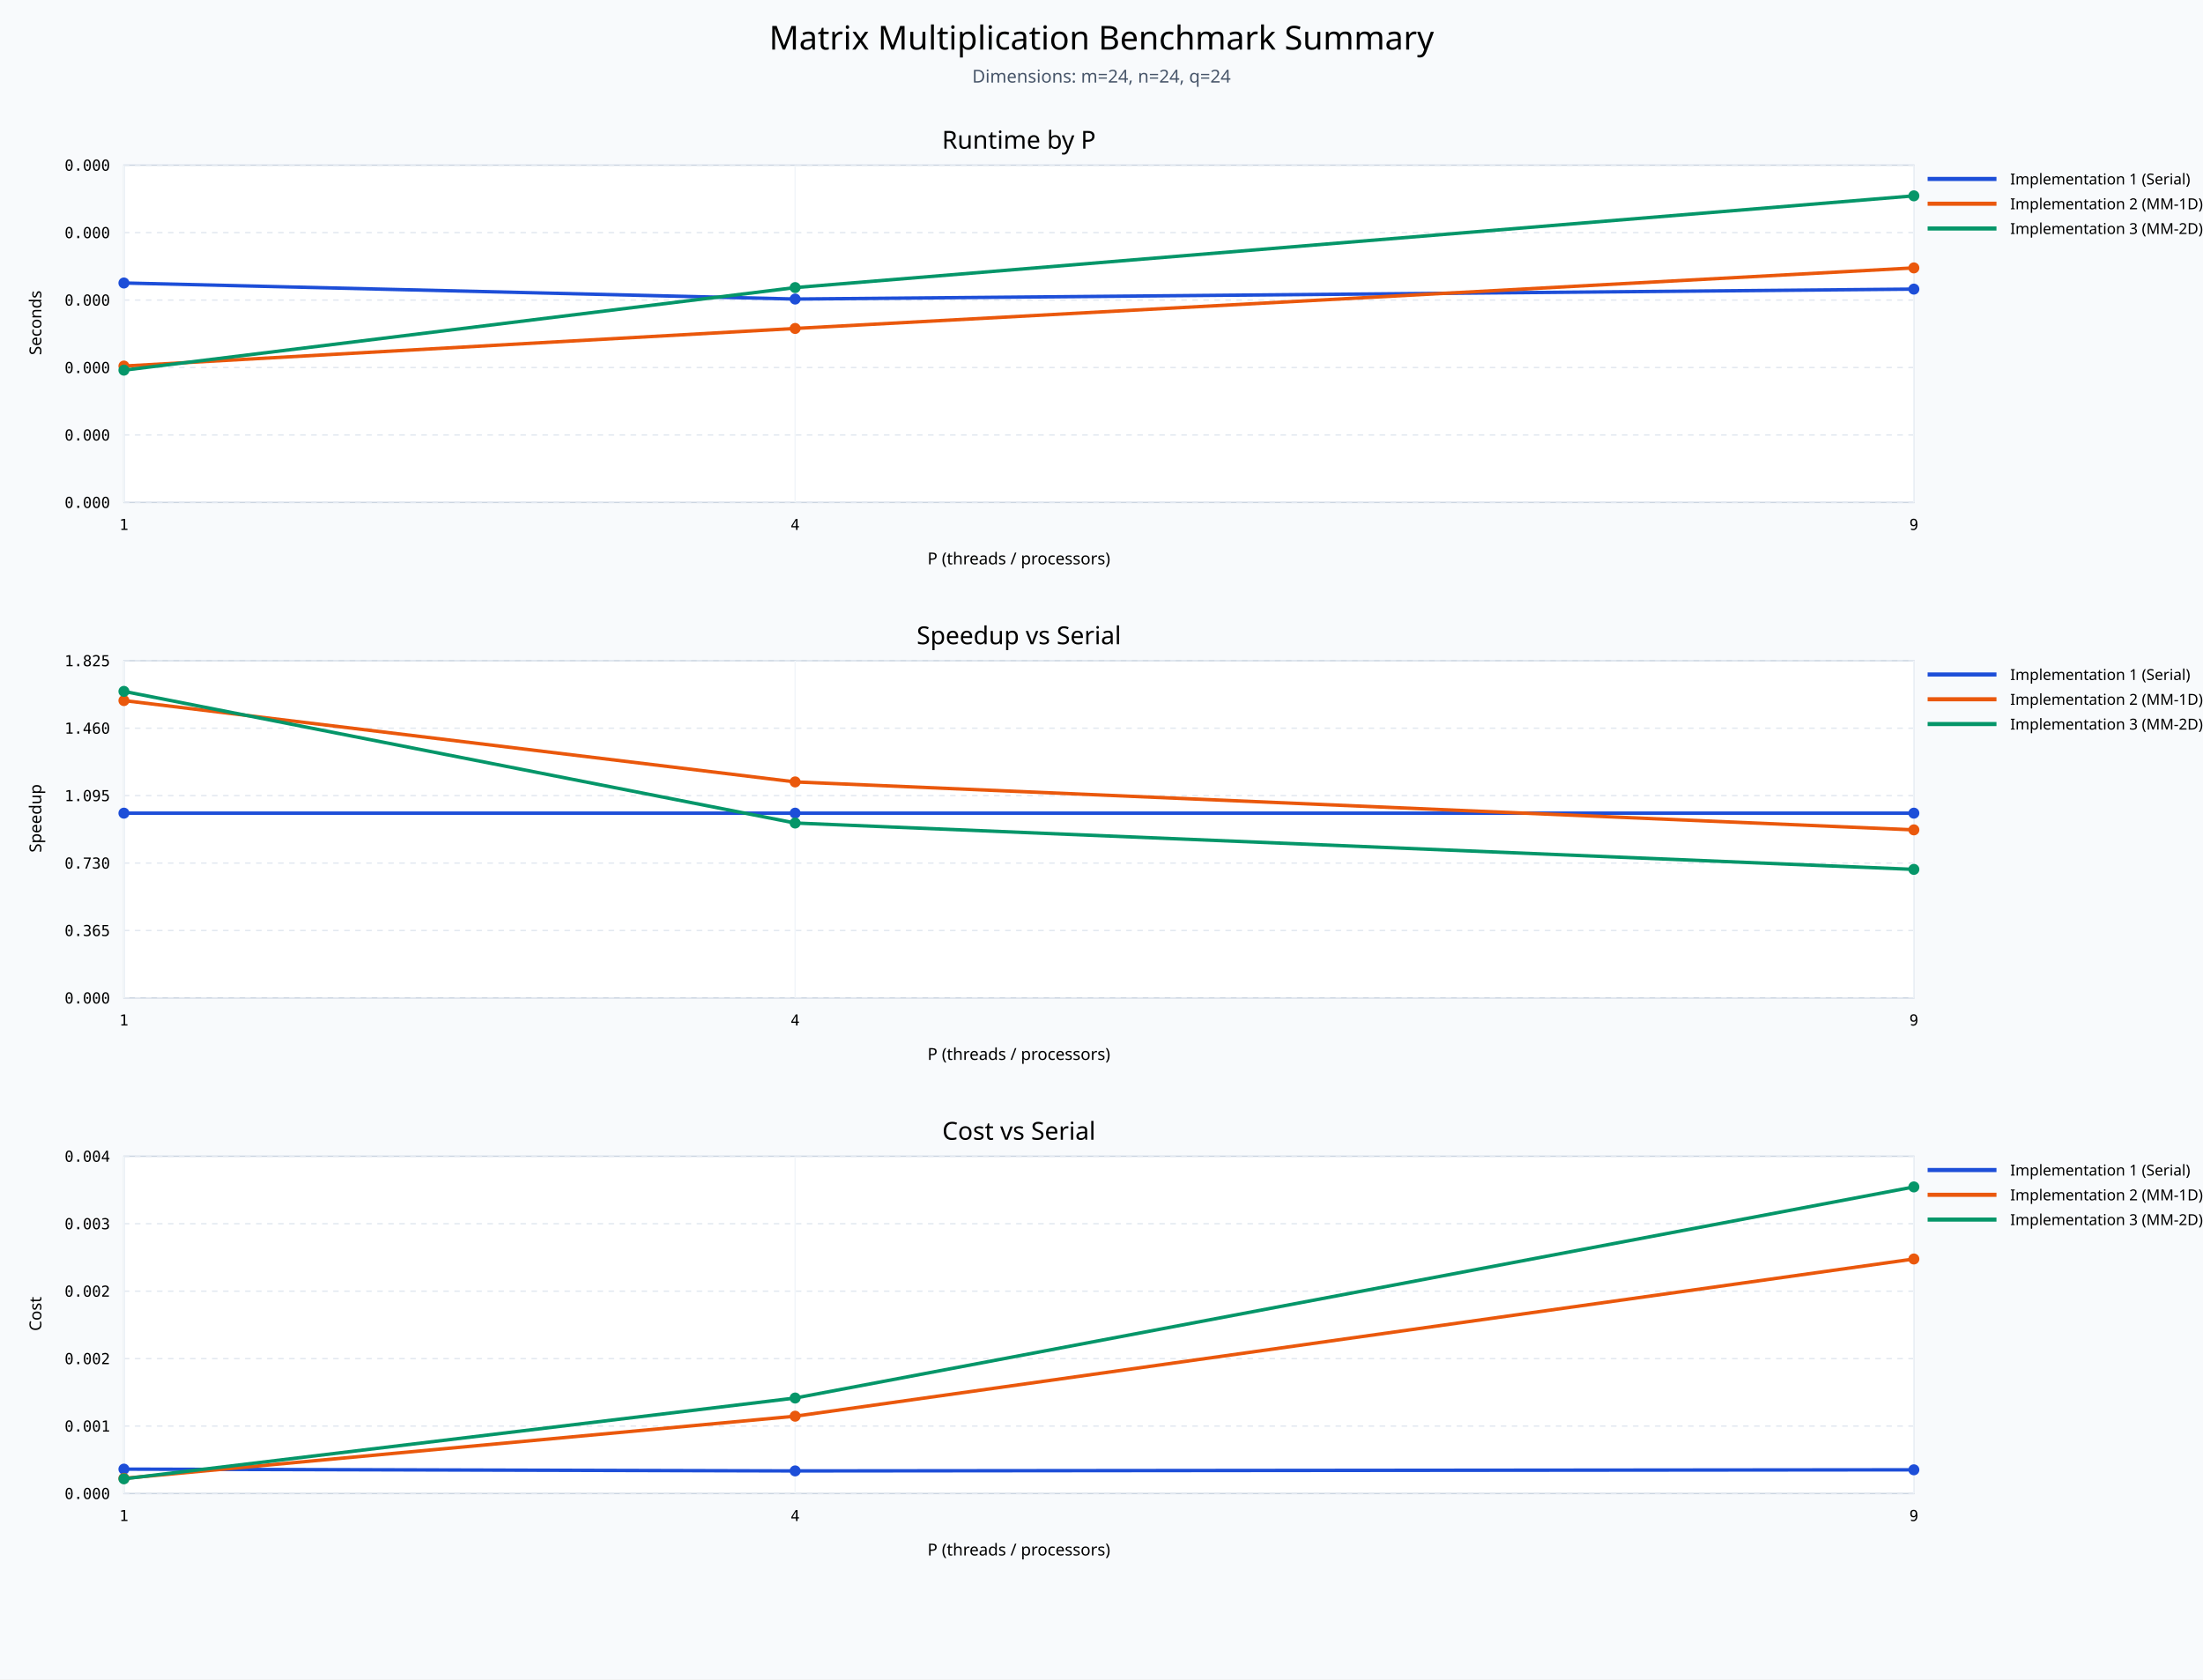
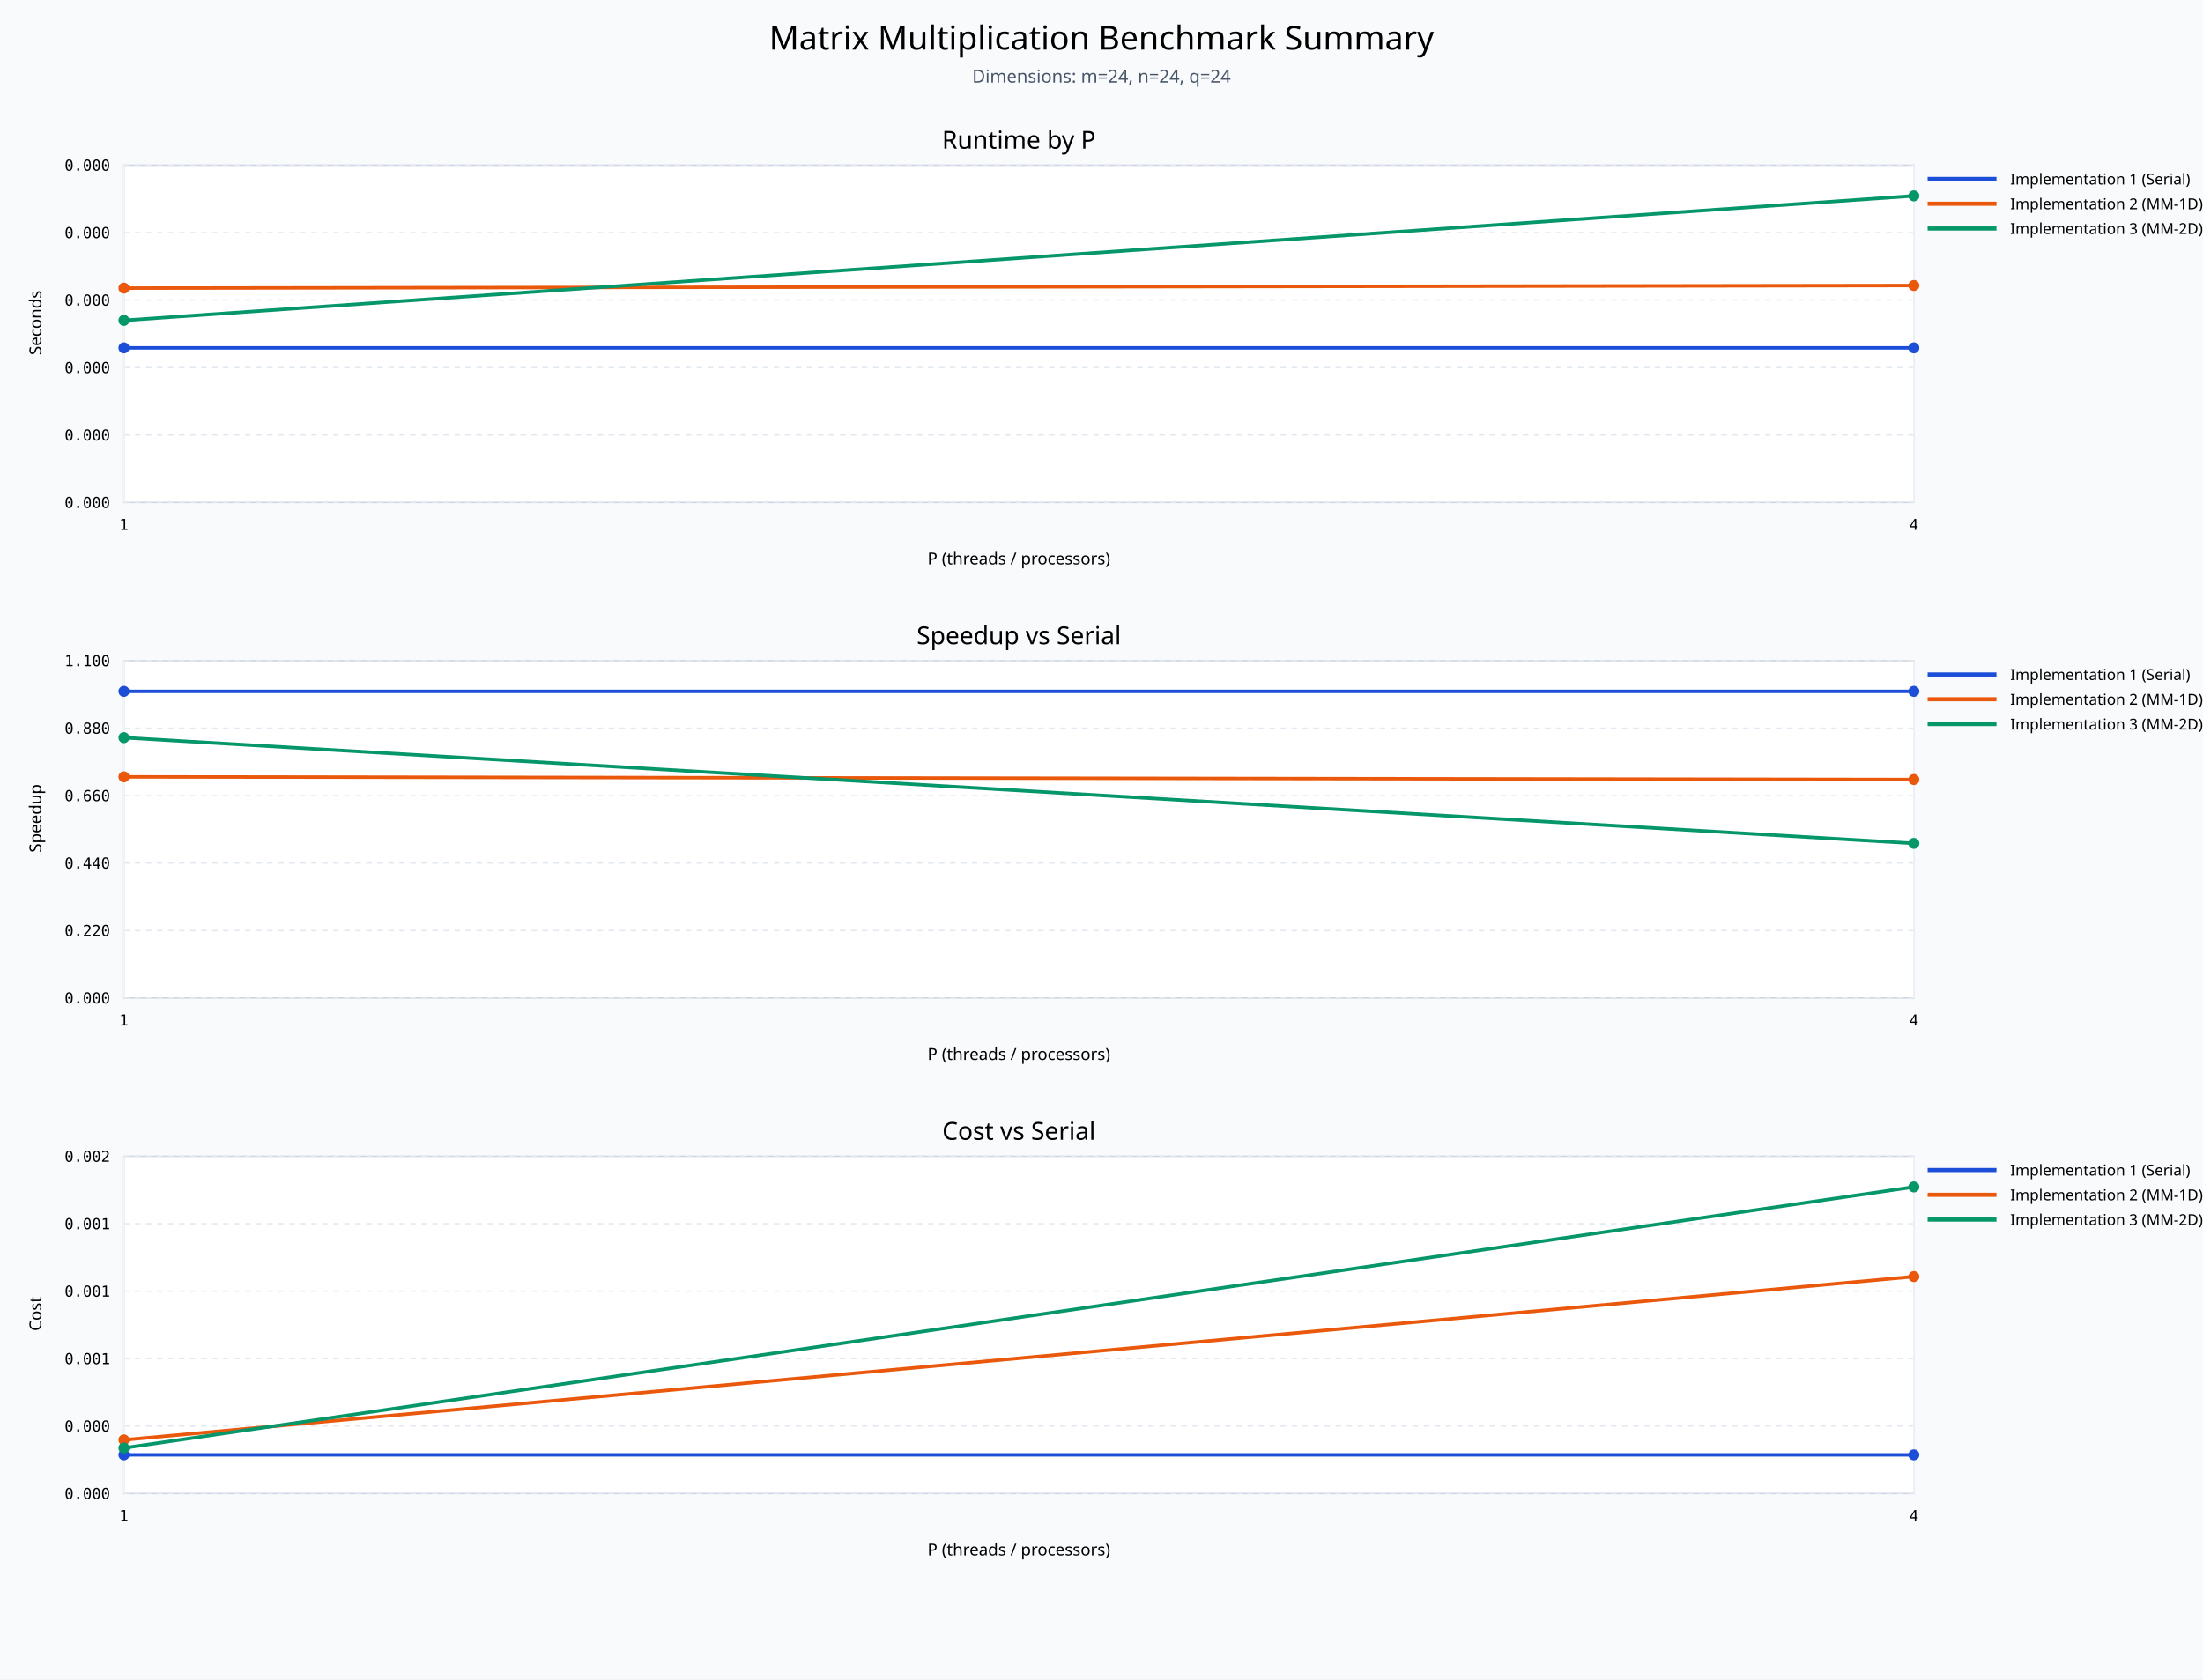
<svg xmlns="http://www.w3.org/2000/svg" width="1600" height="1220" viewBox="0 0 1600 1220">
  <rect width="100%" height="100%" fill="#f8fafc" />
  <text x="800" y="36" text-anchor="middle" font-size="24" font-family="sans-serif">Matrix Multiplication Benchmark Summary</text>
  <text x="800" y="60" text-anchor="middle" font-size="13" font-family="sans-serif" fill="#475569">Dimensions: m=24, n=24, q=24</text>
  <g>
    <text x="740" y="108" text-anchor="middle" font-size="18" font-family="sans-serif">Runtime by P</text>
    <rect x="90" y="120" width="1300" height="245" fill="#ffffff" stroke="#cbd5e1" />
    <line x1="90" y1="365" x2="1390" y2="365" stroke="#e2e8f0" stroke-dasharray="4,4" />
    <text x="80" y="369" text-anchor="end" font-size="11" font-family="monospace">0.000</text>
    <line x1="90.000" y1="316.000" x2="1390.000" y2="316.000" stroke="#e2e8f0" stroke-dasharray="4,4" />
    <text x="80.000" y="320.000" text-anchor="end" font-size="11" font-family="monospace">0.000</text>
    <line x1="90.000" y1="267.000" x2="1390.000" y2="267.000" stroke="#e2e8f0" stroke-dasharray="4,4" />
    <text x="80.000" y="271.000" text-anchor="end" font-size="11" font-family="monospace">0.000</text>
    <line x1="90.000" y1="218.000" x2="1390.000" y2="218.000" stroke="#e2e8f0" stroke-dasharray="4,4" />
    <text x="80.000" y="222.000" text-anchor="end" font-size="11" font-family="monospace">0.000</text>
    <line x1="90.000" y1="169.000" x2="1390.000" y2="169.000" stroke="#e2e8f0" stroke-dasharray="4,4" />
    <text x="80.000" y="173.000" text-anchor="end" font-size="11" font-family="monospace">0.000</text>
    <line x1="90.000" y1="120.000" x2="1390.000" y2="120.000" stroke="#e2e8f0" stroke-dasharray="4,4" />
    <text x="80.000" y="124.000" text-anchor="end" font-size="11" font-family="monospace">0.000</text>
    <line x1="90.000" y1="120.000" x2="90.000" y2="365.000" stroke="#f1f5f9" />
    <text x="90.000" y="385.000" text-anchor="middle" font-size="11" font-family="monospace">1</text>
-     <line x1="577.500" y1="120.000" x2="577.500" y2="365.000" stroke="#f1f5f9" />
-     <text x="577.500" y="385.000" text-anchor="middle" font-size="11" font-family="monospace">4</text>
    <line x1="1390.000" y1="120.000" x2="1390.000" y2="365.000" stroke="#f1f5f9" />
-     <text x="1390.000" y="385.000" text-anchor="middle" font-size="11" font-family="monospace">9</text>
+     <text x="1390.000" y="385.000" text-anchor="middle" font-size="11" font-family="monospace">4</text>
    <text x="740.000" y="410.000" text-anchor="middle" font-size="12" font-family="sans-serif">P (threads / processors)</text>
    <text x="38.000" y="242.500" transform="rotate(-90 30.000 242.500)" text-anchor="middle" font-size="12" font-family="sans-serif">Seconds</text>
-     <polyline fill="none" stroke="#1d4ed8" stroke-width="2.5" points="90,205.592 577.5,217.256 1390,210.035" />
-     <circle cx="90.000" cy="205.592" r="4" fill="#1d4ed8" />
-     <circle cx="577.500" cy="217.256" r="4" fill="#1d4ed8" />
-     <circle cx="1390.000" cy="210.035" r="4" fill="#1d4ed8" />
+     <polyline fill="none" stroke="#1d4ed8" stroke-width="2.5" points="90,252.701 1390,252.701" />
+     <circle cx="90.000" cy="252.701" r="4" fill="#1d4ed8" />
+     <circle cx="1390.000" cy="252.701" r="4" fill="#1d4ed8" />
    <line x1="1400.000" y1="130.000" x2="1450.000" y2="130.000" stroke="#1d4ed8" stroke-width="3" />
    <text x="1460.000" y="134.000" font-size="11" font-family="sans-serif">Implementation 1 (Serial)</text>
-     <polyline fill="none" stroke="#ea580c" stroke-width="2.5" points="90,265.94 577.5,238.621 1390,194.626" />
-     <circle cx="90.000" cy="265.940" r="4" fill="#ea580c" />
-     <circle cx="577.500" cy="238.621" r="4" fill="#ea580c" />
-     <circle cx="1390.000" cy="194.626" r="4" fill="#ea580c" />
+     <polyline fill="none" stroke="#ea580c" stroke-width="2.5" points="90,209.299 1390,207.404" />
+     <circle cx="90.000" cy="209.299" r="4" fill="#ea580c" />
+     <circle cx="1390.000" cy="207.404" r="4" fill="#ea580c" />
    <line x1="1400.000" y1="148.000" x2="1450.000" y2="148.000" stroke="#ea580c" stroke-width="3" />
    <text x="1460.000" y="152.000" font-size="11" font-family="sans-serif">Implementation 2 (MM-1D)</text>
-     <polyline fill="none" stroke="#059669" stroke-width="2.5" points="90,268.911 577.5,208.924 1390,142.273" />
-     <circle cx="90.000" cy="268.911" r="4" fill="#059669" />
-     <circle cx="577.500" cy="208.924" r="4" fill="#059669" />
+     <polyline fill="none" stroke="#059669" stroke-width="2.5" points="90,232.736 1390,142.273" />
+     <circle cx="90.000" cy="232.736" r="4" fill="#059669" />
    <circle cx="1390.000" cy="142.273" r="4" fill="#059669" />
    <line x1="1400.000" y1="166.000" x2="1450.000" y2="166.000" stroke="#059669" stroke-width="3" />
    <text x="1460.000" y="170.000" font-size="11" font-family="sans-serif">Implementation 3 (MM-2D)</text>
  </g>
  <g>
    <text x="740.000" y="468.000" text-anchor="middle" font-size="18" font-family="sans-serif">Speedup vs Serial</text>
    <rect x="90.000" y="480.000" width="1300.000" height="245.000" fill="#ffffff" stroke="#cbd5e1" />
    <line x1="90.000" y1="725.000" x2="1390.000" y2="725.000" stroke="#e2e8f0" stroke-dasharray="4,4" />
    <text x="80.000" y="729.000" text-anchor="end" font-size="11" font-family="monospace">0.000</text>
    <line x1="90.000" y1="676.000" x2="1390.000" y2="676.000" stroke="#e2e8f0" stroke-dasharray="4,4" />
-     <text x="80.000" y="680.000" text-anchor="end" font-size="11" font-family="monospace">0.365</text>
+     <text x="80.000" y="680.000" text-anchor="end" font-size="11" font-family="monospace">0.220</text>
    <line x1="90.000" y1="627.000" x2="1390.000" y2="627.000" stroke="#e2e8f0" stroke-dasharray="4,4" />
-     <text x="80.000" y="631.000" text-anchor="end" font-size="11" font-family="monospace">0.730</text>
+     <text x="80.000" y="631.000" text-anchor="end" font-size="11" font-family="monospace">0.440</text>
    <line x1="90.000" y1="578.000" x2="1390.000" y2="578.000" stroke="#e2e8f0" stroke-dasharray="4,4" />
-     <text x="80.000" y="582.000" text-anchor="end" font-size="11" font-family="monospace">1.095</text>
+     <text x="80.000" y="582.000" text-anchor="end" font-size="11" font-family="monospace">0.660</text>
    <line x1="90.000" y1="529.000" x2="1390.000" y2="529.000" stroke="#e2e8f0" stroke-dasharray="4,4" />
-     <text x="80.000" y="533.000" text-anchor="end" font-size="11" font-family="monospace">1.460</text>
+     <text x="80.000" y="533.000" text-anchor="end" font-size="11" font-family="monospace">0.880</text>
    <line x1="90.000" y1="480.000" x2="1390.000" y2="480.000" stroke="#e2e8f0" stroke-dasharray="4,4" />
-     <text x="80.000" y="484.000" text-anchor="end" font-size="11" font-family="monospace">1.825</text>
+     <text x="80.000" y="484.000" text-anchor="end" font-size="11" font-family="monospace">1.100</text>
    <line x1="90.000" y1="480.000" x2="90.000" y2="725.000" stroke="#f1f5f9" />
    <text x="90.000" y="745.000" text-anchor="middle" font-size="11" font-family="monospace">1</text>
-     <line x1="577.500" y1="480.000" x2="577.500" y2="725.000" stroke="#f1f5f9" />
-     <text x="577.500" y="745.000" text-anchor="middle" font-size="11" font-family="monospace">4</text>
    <line x1="1390.000" y1="480.000" x2="1390.000" y2="725.000" stroke="#f1f5f9" />
-     <text x="1390.000" y="745.000" text-anchor="middle" font-size="11" font-family="monospace">9</text>
+     <text x="1390.000" y="745.000" text-anchor="middle" font-size="11" font-family="monospace">4</text>
    <text x="740.000" y="770.000" text-anchor="middle" font-size="12" font-family="sans-serif">P (threads / processors)</text>
    <text x="38.000" y="602.500" transform="rotate(-90 30.000 602.500)" text-anchor="middle" font-size="12" font-family="sans-serif">Speedup</text>
-     <polyline fill="none" stroke="#1d4ed8" stroke-width="2.5" points="90,590.743 577.5,590.743 1390,590.743" />
-     <circle cx="90.000" cy="590.743" r="4" fill="#1d4ed8" />
-     <circle cx="577.500" cy="590.743" r="4" fill="#1d4ed8" />
-     <circle cx="1390.000" cy="590.743" r="4" fill="#1d4ed8" />
+     <polyline fill="none" stroke="#1d4ed8" stroke-width="2.5" points="90,502.273 1390,502.273" />
+     <circle cx="90.000" cy="502.273" r="4" fill="#1d4ed8" />
+     <circle cx="1390.000" cy="502.273" r="4" fill="#1d4ed8" />
    <line x1="1400.000" y1="490.000" x2="1450.000" y2="490.000" stroke="#1d4ed8" stroke-width="3" />
    <text x="1460.000" y="494.000" font-size="11" font-family="sans-serif">Implementation 1 (Serial)</text>
-     <polyline fill="none" stroke="#ea580c" stroke-width="2.5" points="90,508.951 577.5,568.046 1390,602.886" />
-     <circle cx="90.000" cy="508.951" r="4" fill="#ea580c" />
-     <circle cx="577.500" cy="568.046" r="4" fill="#ea580c" />
-     <circle cx="1390.000" cy="602.886" r="4" fill="#ea580c" />
+     <polyline fill="none" stroke="#ea580c" stroke-width="2.5" points="90,564.358 1390,566.289" />
+     <circle cx="90.000" cy="564.358" r="4" fill="#ea580c" />
+     <circle cx="1390.000" cy="566.289" r="4" fill="#ea580c" />
    <line x1="1400.000" y1="508.000" x2="1450.000" y2="508.000" stroke="#ea580c" stroke-width="3" />
    <text x="1460.000" y="512.000" font-size="11" font-family="sans-serif">Implementation 2 (MM-1D)</text>
-     <polyline fill="none" stroke="#059669" stroke-width="2.5" points="90,502.273 577.5,597.91 1390,631.589" />
-     <circle cx="90.000" cy="502.273" r="4" fill="#059669" />
-     <circle cx="577.500" cy="597.910" r="4" fill="#059669" />
-     <circle cx="1390.000" cy="631.589" r="4" fill="#059669" />
+     <polyline fill="none" stroke="#059669" stroke-width="2.5" points="90,535.892 1390,612.701" />
+     <circle cx="90.000" cy="535.892" r="4" fill="#059669" />
+     <circle cx="1390.000" cy="612.701" r="4" fill="#059669" />
    <line x1="1400.000" y1="526.000" x2="1450.000" y2="526.000" stroke="#059669" stroke-width="3" />
    <text x="1460.000" y="530.000" font-size="11" font-family="sans-serif">Implementation 3 (MM-2D)</text>
  </g>
  <g>
    <text x="740.000" y="828.000" text-anchor="middle" font-size="18" font-family="sans-serif">Cost vs Serial</text>
    <rect x="90.000" y="840.000" width="1300.000" height="245.000" fill="#ffffff" stroke="#cbd5e1" />
    <line x1="90.000" y1="1085.000" x2="1390.000" y2="1085.000" stroke="#e2e8f0" stroke-dasharray="4,4" />
    <text x="80.000" y="1089.000" text-anchor="end" font-size="11" font-family="monospace">0.000</text>
    <line x1="90.000" y1="1036.000" x2="1390.000" y2="1036.000" stroke="#e2e8f0" stroke-dasharray="4,4" />
-     <text x="80.000" y="1040.000" text-anchor="end" font-size="11" font-family="monospace">0.001</text>
+     <text x="80.000" y="1040.000" text-anchor="end" font-size="11" font-family="monospace">0.000</text>
    <line x1="90.000" y1="987.000" x2="1390.000" y2="987.000" stroke="#e2e8f0" stroke-dasharray="4,4" />
-     <text x="80.000" y="991.000" text-anchor="end" font-size="11" font-family="monospace">0.002</text>
+     <text x="80.000" y="991.000" text-anchor="end" font-size="11" font-family="monospace">0.001</text>
    <line x1="90.000" y1="938.000" x2="1390.000" y2="938.000" stroke="#e2e8f0" stroke-dasharray="4,4" />
-     <text x="80.000" y="942.000" text-anchor="end" font-size="11" font-family="monospace">0.002</text>
+     <text x="80.000" y="942.000" text-anchor="end" font-size="11" font-family="monospace">0.001</text>
    <line x1="90.000" y1="889.000" x2="1390.000" y2="889.000" stroke="#e2e8f0" stroke-dasharray="4,4" />
-     <text x="80.000" y="893.000" text-anchor="end" font-size="11" font-family="monospace">0.003</text>
+     <text x="80.000" y="893.000" text-anchor="end" font-size="11" font-family="monospace">0.001</text>
    <line x1="90.000" y1="840.000" x2="1390.000" y2="840.000" stroke="#e2e8f0" stroke-dasharray="4,4" />
-     <text x="80.000" y="844.000" text-anchor="end" font-size="11" font-family="monospace">0.004</text>
+     <text x="80.000" y="844.000" text-anchor="end" font-size="11" font-family="monospace">0.002</text>
    <line x1="90.000" y1="840.000" x2="90.000" y2="1085.000" stroke="#f1f5f9" />
    <text x="90.000" y="1105.000" text-anchor="middle" font-size="11" font-family="monospace">1</text>
-     <line x1="577.500" y1="840.000" x2="577.500" y2="1085.000" stroke="#f1f5f9" />
-     <text x="577.500" y="1105.000" text-anchor="middle" font-size="11" font-family="monospace">4</text>
    <line x1="1390.000" y1="840.000" x2="1390.000" y2="1085.000" stroke="#f1f5f9" />
-     <text x="1390.000" y="1105.000" text-anchor="middle" font-size="11" font-family="monospace">9</text>
+     <text x="1390.000" y="1105.000" text-anchor="middle" font-size="11" font-family="monospace">4</text>
    <text x="740.000" y="1130.000" text-anchor="middle" font-size="12" font-family="sans-serif">P (threads / processors)</text>
    <text x="38.000" y="962.500" transform="rotate(-90 30.000 962.500)" text-anchor="middle" font-size="12" font-family="sans-serif">Cost</text>
-     <polyline fill="none" stroke="#1d4ed8" stroke-width="2.5" points="90,1067.29 577.5,1068.58 1390,1067.78" />
-     <circle cx="90.000" cy="1067.288" r="4" fill="#1d4ed8" />
-     <circle cx="577.500" cy="1068.584" r="4" fill="#1d4ed8" />
-     <circle cx="1390.000" cy="1067.782" r="4" fill="#1d4ed8" />
+     <polyline fill="none" stroke="#1d4ed8" stroke-width="2.5" points="90,1056.93 1390,1056.93" />
+     <circle cx="90.000" cy="1056.925" r="4" fill="#1d4ed8" />
+     <circle cx="1390.000" cy="1056.925" r="4" fill="#1d4ed8" />
    <line x1="1400.000" y1="850.000" x2="1450.000" y2="850.000" stroke="#1d4ed8" stroke-width="3" />
    <text x="1460.000" y="854.000" font-size="11" font-family="sans-serif">Implementation 1 (Serial)</text>
-     <polyline fill="none" stroke="#ea580c" stroke-width="2.5" points="90,1073.99 577.5,1028.83 1390,914.626" />
-     <circle cx="90.000" cy="1073.993" r="4" fill="#ea580c" />
-     <circle cx="577.500" cy="1028.832" r="4" fill="#ea580c" />
-     <circle cx="1390.000" cy="914.626" r="4" fill="#ea580c" />
+     <polyline fill="none" stroke="#ea580c" stroke-width="2.5" points="90,1046.07 1390,927.404" />
+     <circle cx="90.000" cy="1046.075" r="4" fill="#ea580c" />
+     <circle cx="1390.000" cy="927.404" r="4" fill="#ea580c" />
    <line x1="1400.000" y1="868.000" x2="1450.000" y2="868.000" stroke="#ea580c" stroke-width="3" />
    <text x="1460.000" y="872.000" font-size="11" font-family="sans-serif">Implementation 2 (MM-1D)</text>
-     <polyline fill="none" stroke="#059669" stroke-width="2.5" points="90,1074.32 577.5,1015.63 1390,862.273" />
-     <circle cx="90.000" cy="1074.323" r="4" fill="#059669" />
-     <circle cx="577.500" cy="1015.633" r="4" fill="#059669" />
+     <polyline fill="none" stroke="#059669" stroke-width="2.5" points="90,1051.93 1390,862.273" />
+     <circle cx="90.000" cy="1051.934" r="4" fill="#059669" />
    <circle cx="1390.000" cy="862.273" r="4" fill="#059669" />
    <line x1="1400.000" y1="886.000" x2="1450.000" y2="886.000" stroke="#059669" stroke-width="3" />
    <text x="1460.000" y="890.000" font-size="11" font-family="sans-serif">Implementation 3 (MM-2D)</text>
  </g>
</svg>
